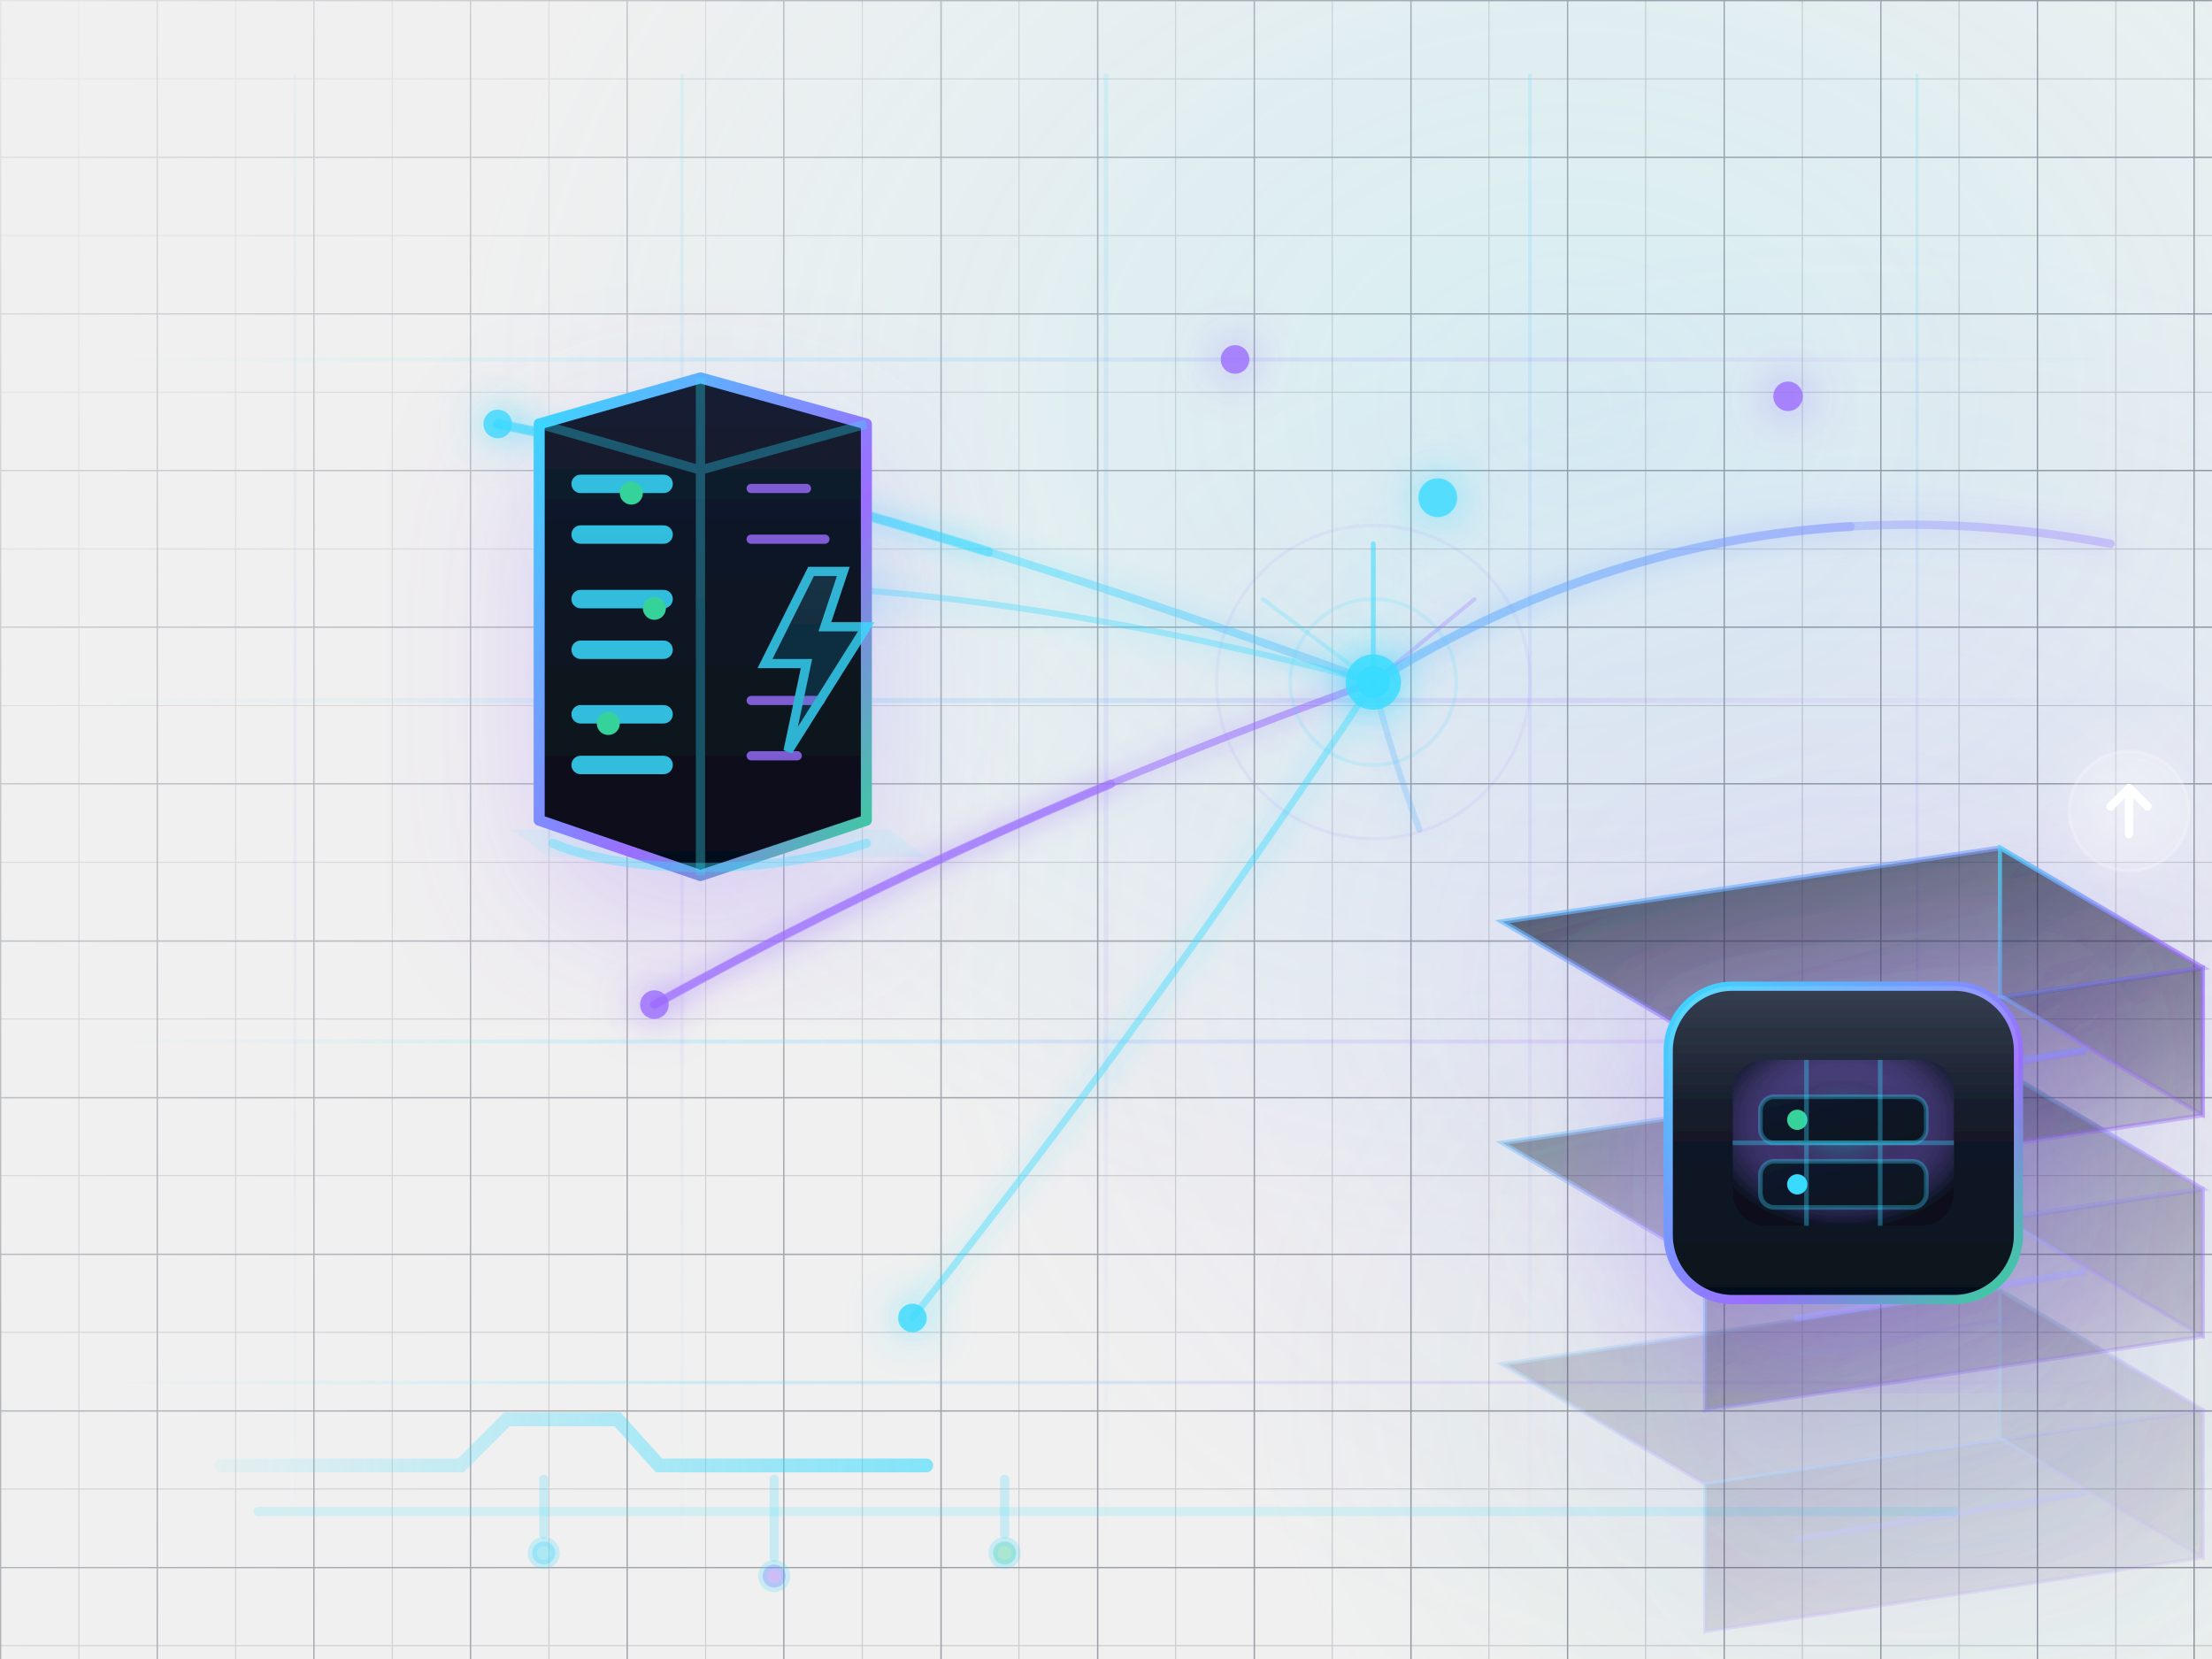
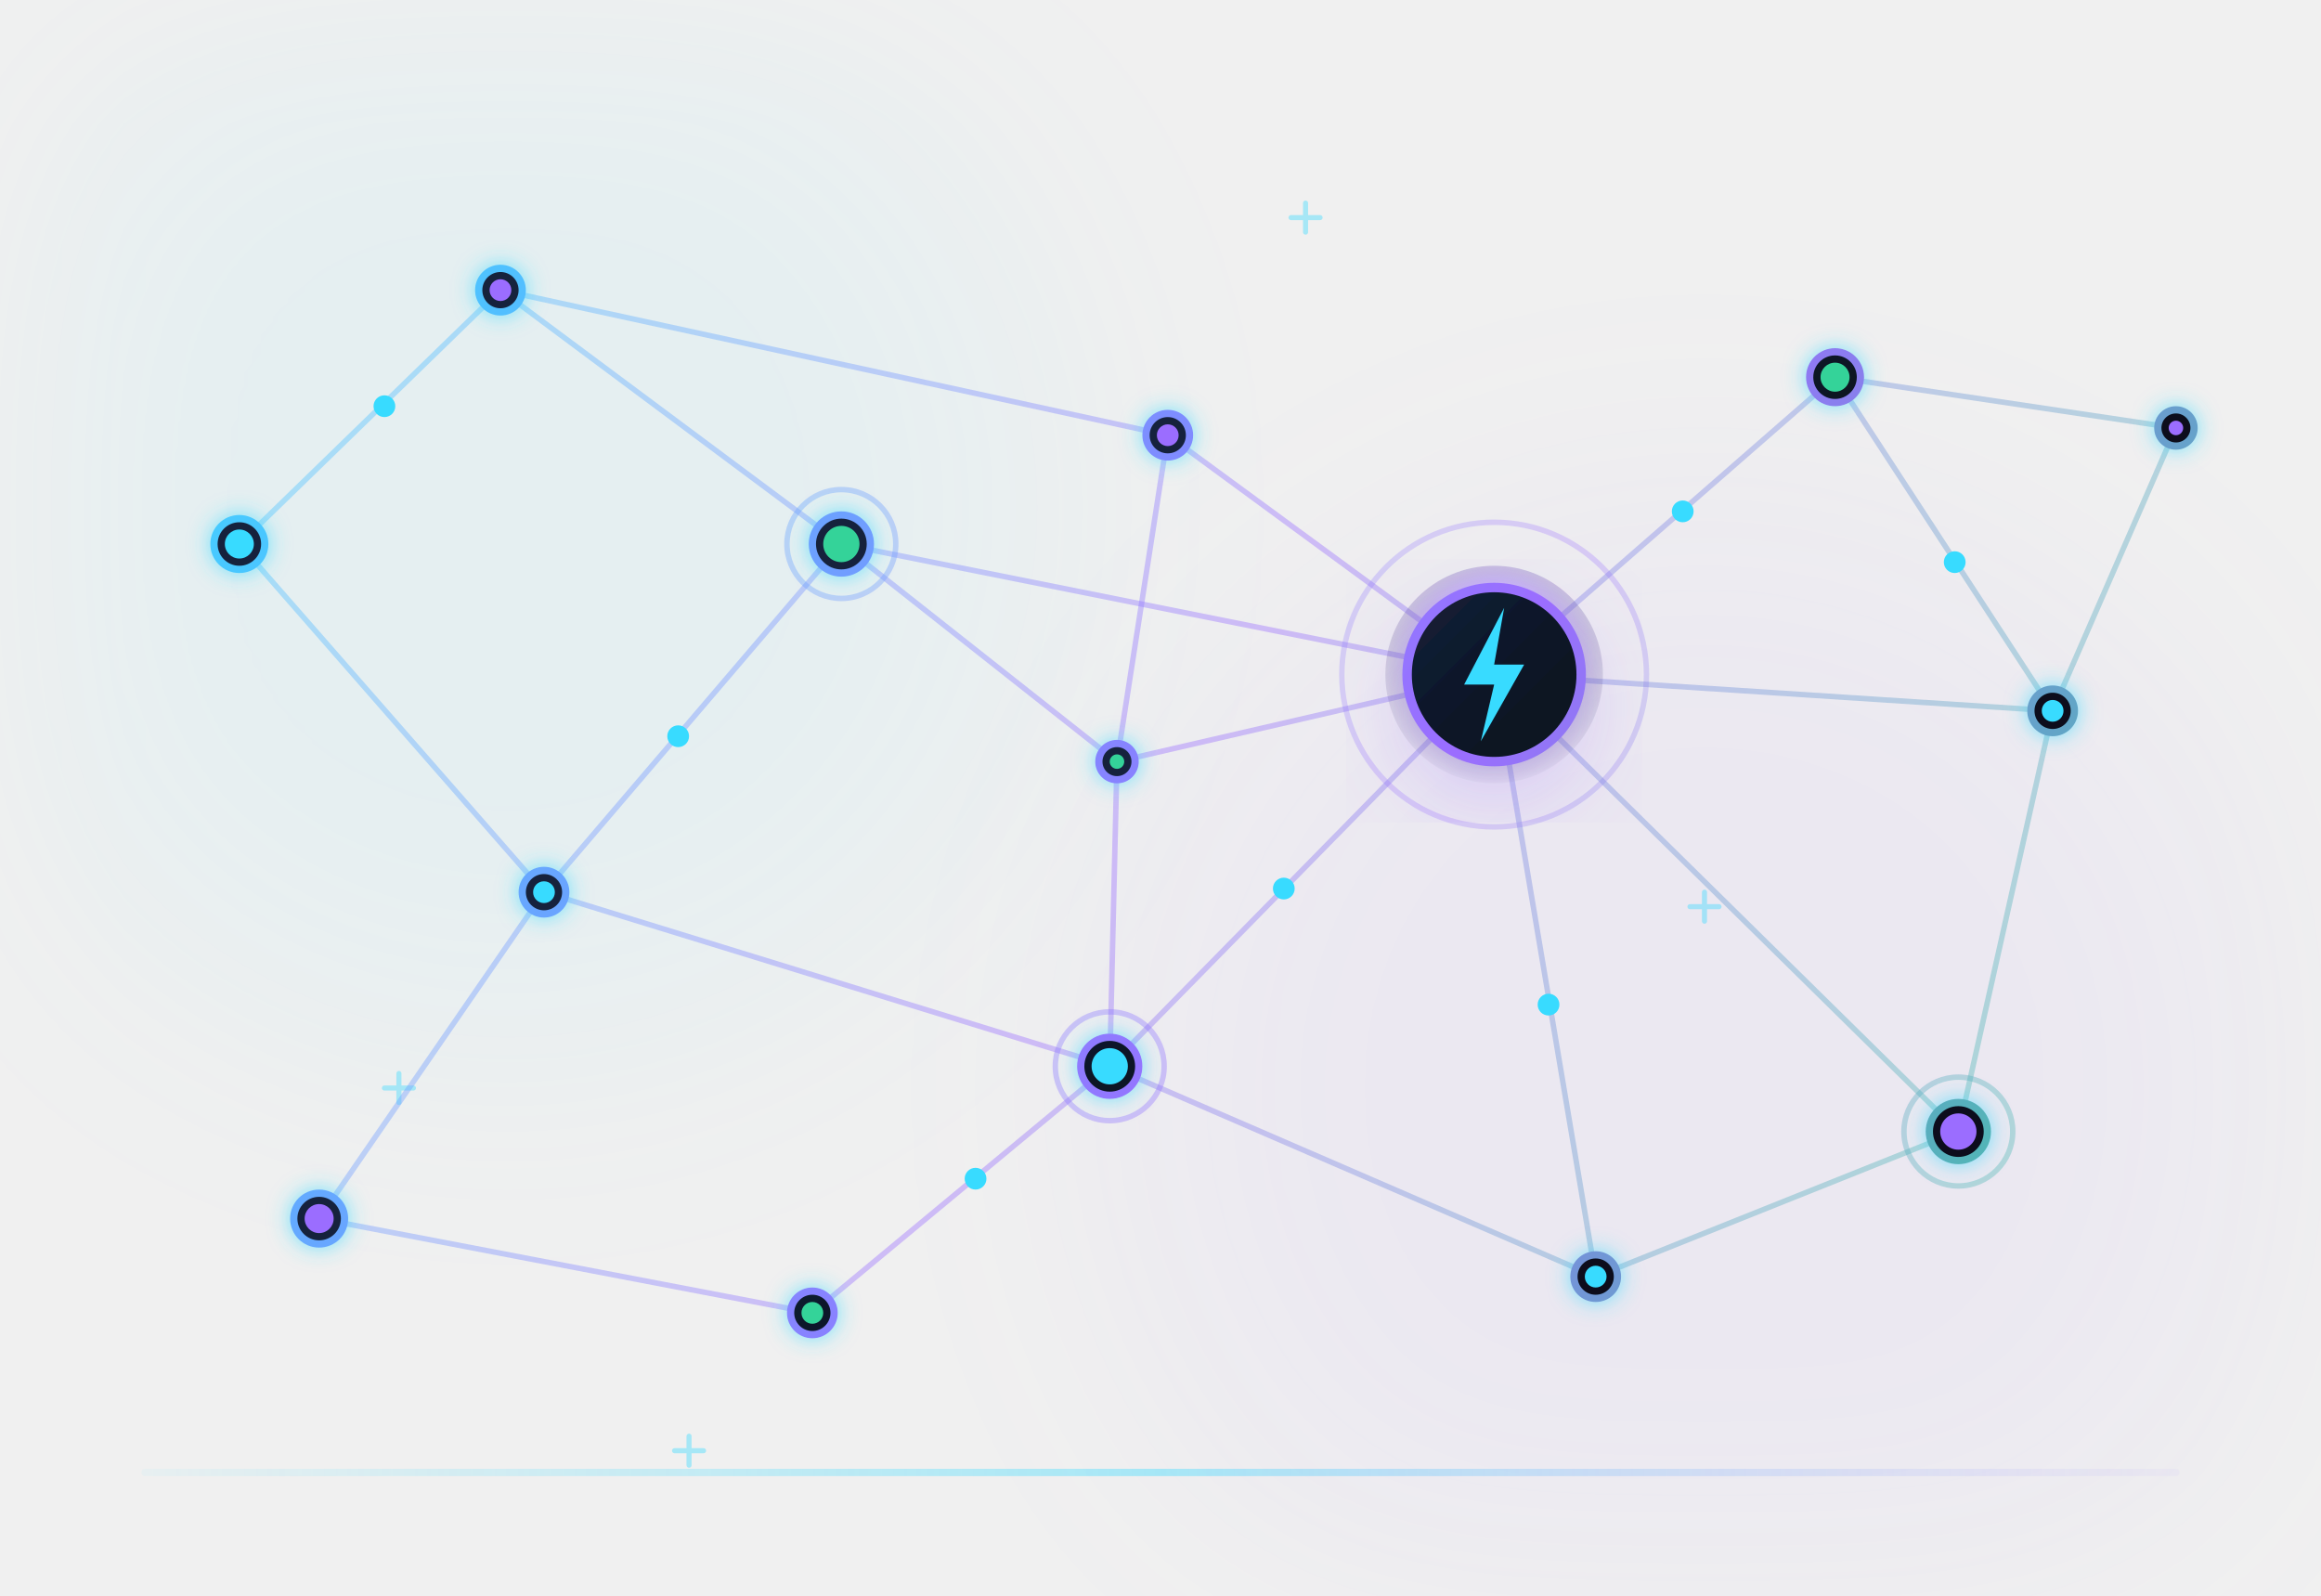
- <svg xmlns="http://www.w3.org/2000/svg" viewBox="0 0 480 360" fill="none">
+ <svg xmlns="http://www.w3.org/2000/svg" viewBox="0 0 640 440" fill="none">
  <defs>
-     <linearGradient id="brand" x1="0%" y1="0%" x2="100%" y2="100%">
+     <linearGradient id="md-body" x1="382" y1="156" x2="442" y2="216" gradientUnits="userSpaceOnUse">
+       <stop stop-color="#17243d" />
+       <stop offset=".55" stop-color="#0c1526" />
+       <stop offset="1" stop-color="#070f1c" />
+     </linearGradient>
+     <linearGradient id="md-edge" x1="40" y1="60" x2="600" y2="380" gradientUnits="userSpaceOnUse">
+       <stop stop-color="#38dbff" />
+       <stop offset=".6" stop-color="#9b6dff" />
+       <stop offset="1" stop-color="#34d399" />
+     </linearGradient>
+     <linearGradient id="md-bolt" x1="403" y1="168" x2="421" y2="204" gradientUnits="userSpaceOnUse">
+       <stop stop-color="#38dbff" />
+       <stop offset="1" stop-color="#9b6dff" />
+     </linearGradient>
+     <linearGradient id="md-line" x1="40" y1="60" x2="600" y2="380" gradientUnits="userSpaceOnUse">
+       <stop stop-color="#38dbff" />
+       <stop offset=".5" stop-color="#9b6dff" />
+       <stop offset="1" stop-color="#34d399" />
+     </linearGradient>
+     <radialGradient id="md-core" cx="50%" cy="42%" r="60%">
      <stop offset="0%" stop-color="#38dbff" />
-       <stop offset="62%" stop-color="#9b6dff" />
-       <stop offset="100%" stop-color="#34d399" />
+       <stop offset="55%" stop-color="#9b6dff" stop-opacity=".45" />
+       <stop offset="100%" stop-color="#0c1526" stop-opacity="0" />
+     </radialGradient>
+     <linearGradient id="md-horizon" x1="0" y1="0" x2="640" y2="0" gradientUnits="userSpaceOnUse">
+       <stop stop-color="#38dbff" stop-opacity="0" />
+       <stop offset=".5" stop-color="#38dbff" stop-opacity="0.4" />
+       <stop offset="1" stop-color="#9b6dff" stop-opacity="0" />
    </linearGradient>
-     <linearGradient id="panel" x1="0" y1="0" x2="0" y2="1">
-       <stop offset="0%" stop-color="#152033" />
-       <stop offset="52%" stop-color="#0b1220" />
-       <stop offset="100%" stop-color="#06111c" />
-     </linearGradient>
-     <linearGradient id="bay" x1="0" y1="0" x2="1" y2="1">
-       <stop offset="0%" stop-color="#111b2e" />
-       <stop offset="100%" stop-color="#08111d" />
-     </linearGradient>
-     <radialGradient id="core" cx="50%" cy="40%" r="62%">
-       <stop offset="0%" stop-color="#38dbff" stop-opacity="0.55" />
-       <stop offset="42%" stop-color="#9b6dff" stop-opacity="0.35" />
-       <stop offset="100%" stop-color="#06111c" />
-     </radialGradient>
-     <linearGradient id="glassHi" x1="0" y1="0" x2="0" y2="1">
-       <stop offset="0%" stop-color="#ffffff" stop-opacity="0.14" />
-       <stop offset="40%" stop-color="#ffffff" stop-opacity="0.03" />
-       <stop offset="100%" stop-color="#ffffff" stop-opacity="0" />
-     </linearGradient>
-     <radialGradient id="gC" cx="0" cy="0" r="1" gradientUnits="userSpaceOnUse" gradientTransform="translate(340 88) rotate(90) scale(190 240)">
-       <stop offset="0%" stop-color="#38dbff" stop-opacity="0.14" />
-       <stop offset="100%" stop-color="#38dbff" stop-opacity="0" />
-     </radialGradient>
-     <radialGradient id="gV" cx="0" cy="0" r="1" gradientUnits="userSpaceOnUse" gradientTransform="translate(400 210) rotate(90) scale(160 200)">
-       <stop offset="0%" stop-color="#9b6dff" stop-opacity="0.11" />
-       <stop offset="100%" stop-color="#9b6dff" stop-opacity="0" />
-     </radialGradient>
-     <radialGradient id="gE" cx="0" cy="0" r="1" gradientUnits="userSpaceOnUse" gradientTransform="translate(420 300) rotate(90) scale(120 150)">
-       <stop offset="0%" stop-color="#34d399" stop-opacity="0.09" />
-       <stop offset="100%" stop-color="#34d399" stop-opacity="0" />
-     </radialGradient>
-     <pattern id="majorGrid" width="34" height="34" patternUnits="userSpaceOnUse">
-       <path d="M34 0H0V34" stroke="#2A3548" stroke-opacity="0.42" stroke-width="0.6" />
-     </pattern>
-     <pattern id="minorGrid" width="17" height="17" patternUnits="userSpaceOnUse">
-       <path d="M17 0H0V17" stroke="#1A2235" stroke-opacity="0.28" stroke-width="0.45" />
-     </pattern>
-     <linearGradient id="gridFade" x1="0" y1="0" x2="480" y2="360" gradientUnits="userSpaceOnUse">
-       <stop offset="0%" stop-color="white" stop-opacity="0.12" />
-       <stop offset="22%" stop-color="white" stop-opacity="0.55" />
-       <stop offset="48%" stop-color="white" stop-opacity="0.82" />
-       <stop offset="72%" stop-color="white" stop-opacity="0.95" />
-       <stop offset="100%" stop-color="white" />
-     </linearGradient>
-     <mask id="gridMask">
-       <rect width="480" height="360" fill="url(#gridFade)" />
-     </mask>
-     <linearGradient id="brandH" x1="20" y1="0" x2="460" y2="0" gradientUnits="userSpaceOnUse">
-       <stop offset="0%" stop-color="#38dbff" stop-opacity="0" />
-       <stop offset="28%" stop-color="#38dbff" stop-opacity="0.38" />
-       <stop offset="70%" stop-color="#9b6dff" stop-opacity="0.26" />
-       <stop offset="100%" stop-color="#9b6dff" stop-opacity="0" />
-     </linearGradient>
-     <linearGradient id="brandV" x1="0" y1="16" x2="0" y2="344" gradientUnits="userSpaceOnUse">
-       <stop offset="0%" stop-color="#38dbff" stop-opacity="0.34" />
-       <stop offset="58%" stop-color="#9b6dff" stop-opacity="0.2" />
-       <stop offset="100%" stop-color="#38dbff" stop-opacity="0" />
-     </linearGradient>
-     <linearGradient id="arcGrad" x1="60" y1="72" x2="460" y2="168" gradientUnits="userSpaceOnUse">
-       <stop offset="0%" stop-color="#38dbff" stop-opacity="0.78" />
-       <stop offset="42%" stop-color="#38dbff" stop-opacity="0.68" />
-       <stop offset="100%" stop-color="#9b6dff" stop-opacity="0.64" />
-     </linearGradient>
-     <linearGradient id="railGrad" x1="40" y1="0" x2="440" y2="0" gradientUnits="userSpaceOnUse">
-       <stop offset="0%" stop-color="#38dbff" stop-opacity="0.05" />
-       <stop offset="50%" stop-color="#38dbff" />
-       <stop offset="100%" stop-color="#9b6dff" stop-opacity="0.1" />
-     </linearGradient>
-     <linearGradient id="isoTop" x1="0" y1="0" x2="1" y2="1" gradientUnits="objectBoundingBox">
-       <stop offset="0%" stop-color="#11223A" stop-opacity="0.88" />
-       <stop offset="100%" stop-color="#0A1526" stop-opacity="0.28" />
-     </linearGradient>
-     <linearGradient id="isoFace" x1="0" y1="0" x2="1" y2="1" gradientUnits="objectBoundingBox">
-       <stop offset="0%" stop-color="#0F1D32" stop-opacity="0.76" />
-       <stop offset="100%" stop-color="#2A123B" stop-opacity="0.16" />
-     </linearGradient>
-     <linearGradient id="isoSide" x1="0" y1="0" x2="1" y2="1" gradientUnits="objectBoundingBox">
-       <stop offset="0%" stop-color="#0E2438" stop-opacity="0.32" />
-       <stop offset="100%" stop-color="#1B1033" stop-opacity="0.14" />
-     </linearGradient>
-     <linearGradient id="isoStroke" x1="0" y1="0" x2="1" y2="1" gradientUnits="objectBoundingBox">
-       <stop offset="0%" stop-color="#38dbff" stop-opacity="0.7" />
-       <stop offset="58%" stop-color="#9b6dff" stop-opacity="0.58" />
-       <stop offset="100%" stop-color="#9b6dff" stop-opacity="0.34" />
-     </linearGradient>
-     <filter id="glow" x="-200%" y="-200%" width="500%" height="500%">
-       <feGaussianBlur stdDeviation="5" result="b" />
-       <feMerge>
-         <feMergeNode in="b" />
-         <feMergeNode in="SourceGraphic" />
-       </feMerge>
+     <filter id="md-glow" x="-35%" y="-35%" width="170%" height="170%" color-interpolation-filters="sRGB">
+       <feDropShadow dx="0" dy="0" stdDeviation="4.5" flood-color="#38dbff" flood-opacity=".55" />
+       <feDropShadow dx="0" dy="9" stdDeviation="13" flood-color="#9b6dff" flood-opacity=".3" />
    </filter>
-     <filter id="arcGlow" x="-100%" y="-100%" width="300%" height="300%">
-       <feGaussianBlur stdDeviation="3" result="b" />
-       <feMerge>
-         <feMergeNode in="b" />
-         <feMergeNode in="SourceGraphic" />
-       </feMerge>
+     <filter id="md-nglow" x="-140%" y="-140%" width="380%" height="380%" color-interpolation-filters="sRGB">
+       <feDropShadow dx="0" dy="0" stdDeviation="3" flood-color="#38dbff" flood-opacity="0.7" />
    </filter>
-     <filter id="depth" x="-30%" y="-30%" width="160%" height="160%" color-interpolation-filters="sRGB">
-       <feDropShadow dx="0" dy="0" stdDeviation="4" flood-color="#38dbff" flood-opacity="0.48" />
-       <feDropShadow dx="0" dy="12" stdDeviation="16" flood-color="#9b6dff" flood-opacity="0.28" />
+     <filter id="md-bloom" x="-100%" y="-100%" width="300%" height="300%">
+       <feGaussianBlur stdDeviation="36" />
    </filter>
-     <filter id="bloom" x="-120%" y="-120%" width="340%" height="340%">
-       <feGaussianBlur stdDeviation="22" />
-     </filter>
-     <style>
-       .tw{animation:tw 3.2s ease-in-out infinite}
-       .tw2{animation:tw 5.2s ease-in-out infinite}
-       .tw3{animation:tw 4.4s ease-in-out infinite}
-       .landing{animation:landing 4.6s ease-in-out infinite}
-       .energy{fill:none;stroke-linecap:round;stroke-dasharray:110 720;animation:flow 11s linear infinite}
-       @keyframes tw{0%,100%{opacity:1}50%{opacity:.2}}
-       @keyframes landing{0%,100%{opacity:1}50%{opacity:.18}}
-       @keyframes flow{from{stroke-dashoffset:830}to{stroke-dashoffset:0}}
-     </style>
  </defs>
-   <rect width="480" height="360" fill="url(#gC)" />
-   <rect width="480" height="360" fill="url(#gV)" />
-   <rect width="480" height="360" fill="url(#gE)" />
-   <g mask="url(#gridMask)">
-     <rect width="480" height="360" fill="url(#majorGrid)" opacity="0.8" />
-     <rect width="480" height="360" fill="url(#minorGrid)" opacity="0.68" />
-     <g opacity="0.66">
-       <path d="M20 78H460" stroke="url(#brandH)" stroke-width="0.88" />
-       <path d="M20 152H460" stroke="url(#brandH)" stroke-width="1.05" />
-       <path d="M20 226H460" stroke="url(#brandH)" stroke-width="0.88" />
-       <path d="M20 300H460" stroke="url(#brandH)" stroke-width="0.7" />
-     </g>
-     <g opacity="0.58">
-       <path d="M64 16V344" stroke="url(#brandV)" stroke-width="0.64" />
-       <path d="M148 16V344" stroke="url(#brandV)" stroke-width="0.78" />
-       <path d="M240 16V344" stroke="url(#brandV)" stroke-width="1.0" />
-       <path d="M332 16V344" stroke="url(#brandV)" stroke-width="0.82" />
-       <path d="M416 16V344" stroke="url(#brandV)" stroke-width="0.64" />
-     </g>
+   <circle cx="140" cy="140" r="150" fill="#38dbff" opacity=".06" filter="url(#md-bloom)" />
+   <circle cx="470" cy="300" r="160" fill="#9b6dff" opacity=".06" filter="url(#md-bloom)" />
+   <path d="M106 300h8M110 296v8" stroke="#38dbff" stroke-opacity="0.4" stroke-width="1.4" stroke-linecap="round" />
+   <path d="M356 60h8M360 56v8" stroke="#38dbff" stroke-opacity="0.4" stroke-width="1.4" stroke-linecap="round" />
+   <path d="M466 250h8M470 246v8" stroke="#38dbff" stroke-opacity="0.4" stroke-width="1.4" stroke-linecap="round" />
+   <path d="M186 400h8M190 396v8" stroke="#38dbff" stroke-opacity="0.4" stroke-width="1.4" stroke-linecap="round" />
+   <g stroke="url(#md-line)" stroke-opacity="0.4" stroke-width="1.5">
+     <line x1="66" y1="150" x2="138" y2="80" />
+     <line x1="66" y1="150" x2="150" y2="246" />
+     <line x1="138" y1="80" x2="232" y2="150" />
+     <line x1="138" y1="80" x2="322" y2="120" />
+     <line x1="232" y1="150" x2="150" y2="246" />
+     <line x1="232" y1="150" x2="308" y2="210" />
+     <line x1="150" y1="246" x2="88" y2="336" />
+     <line x1="88" y1="336" x2="224" y2="362" />
+     <line x1="224" y1="362" x2="306" y2="294" />
+     <line x1="150" y1="246" x2="306" y2="294" />
+     <line x1="306" y1="294" x2="308" y2="210" />
+     <line x1="306" y1="294" x2="440" y2="352" />
+     <line x1="322" y1="120" x2="308" y2="210" />
+     <line x1="412" y1="186" x2="322" y2="120" />
+     <line x1="412" y1="186" x2="308" y2="210" />
+     <line x1="412" y1="186" x2="506" y2="104" />
+     <line x1="412" y1="186" x2="306" y2="294" />
+     <line x1="412" y1="186" x2="566" y2="196" />
+     <line x1="412" y1="186" x2="440" y2="352" />
+     <line x1="412" y1="186" x2="232" y2="150" />
+     <line x1="506" y1="104" x2="566" y2="196" />
+     <line x1="506" y1="104" x2="600" y2="118" />
+     <line x1="566" y1="196" x2="540" y2="312" />
+     <line x1="540" y1="312" x2="440" y2="352" />
+     <line x1="566" y1="196" x2="600" y2="118" />
+     <line x1="540" y1="312" x2="412" y2="186" />
  </g>
-   <g opacity="0.72">
-     <path d="M48 318h52l10-10h24l9 10h58" stroke="url(#railGrad)" stroke-width="3" stroke-linecap="round" />
-     <path d="M56 328h368" stroke="#38dbff" stroke-opacity="0.22" stroke-width="2" stroke-linecap="round" />
-     <g stroke="#38dbff" stroke-opacity="0.3" stroke-width="2" stroke-linecap="round">
-       <path d="M118 321v12M168 321v17M218 321v12" />
-       <circle cx="118" cy="337" r="2.5" fill="#38dbff" fill-opacity="0.5" />
-       <circle cx="168" cy="342" r="2.5" fill="#9b6dff" fill-opacity="0.55" />
-       <circle cx="218" cy="337" r="2.5" fill="#34d399" fill-opacity="0.5" />
-     </g>
-   </g>
-   <g filter="url(#glow)" opacity="0.82">
-     <circle cx="108" cy="92" r="3.1" fill="#38dbff" class="tw" />
-     <circle cx="142" cy="218" r="3.1" fill="#9b6dff" class="tw2" />
-     <circle cx="198" cy="286" r="3.1" fill="#38dbff" class="tw3" />
-     <circle cx="186" cy="128" r="3.1" fill="#38dbff" class="tw" />
-     <circle cx="268" cy="78" r="3.1" fill="#9b6dff" class="tw2" />
-     <circle cx="312" cy="108" r="4.2" fill="#38dbff" class="landing" />
-     <circle cx="388" cy="86" r="3.2" fill="#9b6dff" class="tw3" />
-   </g>
-   <g fill="none" stroke-linecap="round" filter="url(#arcGlow)">
-     <path d="M108 92 Q188 108 298 148" stroke="url(#arcGrad)" stroke-width="1.75" stroke-opacity="0.62" />
-     <path d="M142 218 Q214 178 298 148" stroke="#9b6dff" stroke-width="1.58" stroke-opacity="0.52" />
-     <path d="M198 286 Q252 218 298 148" stroke="#38dbff" stroke-width="1.48" stroke-opacity="0.42" />
-     <path d="M186 128 Q238 132 298 148" stroke="#38dbff" stroke-width="1.34" stroke-opacity="0.36" />
-     <path d="M298 148 Q372 102 458 118" stroke="url(#arcGrad)" stroke-width="1.82" stroke-opacity="0.5" />
-     <path d="M298 148 Q302 164 308 180" stroke="url(#arcGrad)" stroke-width="1.34" stroke-opacity="0.4" />
-     <path class="energy" d="M108 92 Q188 108 298 148" stroke="url(#arcGrad)" stroke-width="2.2" stroke-opacity="0.62" />
-     <path class="energy" d="M142 218 Q214 178 298 148" stroke="#9b6dff" stroke-width="1.95" stroke-opacity="0.48" style="animation-delay:4s;animation-duration:14s" />
-     <path class="energy" d="M298 148 Q372 102 458 118" stroke="url(#arcGrad)" stroke-width="2" stroke-opacity="0.45" style="animation-delay:2s;animation-duration:13s" />
-   </g>
-   <g filter="url(#glow)">
-     <line x1="298" y1="148" x2="298" y2="118" stroke="#38dbff" stroke-width="1.05" stroke-opacity="0.54" stroke-linecap="round" />
-     <line x1="298" y1="148" x2="320" y2="130" stroke="#9b6dff" stroke-width="0.86" stroke-opacity="0.28" stroke-linecap="round" />
-     <line x1="298" y1="148" x2="274" y2="130" stroke="#38dbff" stroke-width="0.86" stroke-opacity="0.22" stroke-linecap="round" />
-   </g>
-   <circle cx="298" cy="148" r="6" fill="#38dbff" fill-opacity="0.82" filter="url(#glow)" class="landing" />
-   <circle cx="298" cy="148" r="3.5" fill="#38dbff" opacity="0.94" />
-   <circle cx="298" cy="148" r="18" fill="none" stroke="#38dbff" stroke-opacity="0.14" stroke-width="0.8" />
-   <circle cx="298" cy="148" r="34" fill="none" stroke="#9b6dff" stroke-opacity="0.08" stroke-width="0.7" />
-   <g transform="translate(308 158)" filter="url(#depth)">
-     <g opacity="0.28" transform="translate(0 96)">
-       <path d="M18 42L126 26L170 52L62 68Z" fill="url(#isoTop)" stroke="url(#isoStroke)" stroke-width="0.946" />
-       <path d="M62 68L170 52V84L62 100Z" fill="url(#isoFace)" stroke="url(#isoStroke)" stroke-width="0.817" />
-       <path d="M126 26L170 52V84L126 58Z" fill="url(#isoSide)" stroke="url(#isoStroke)" stroke-width="0.774" />
-       <path d="M82 80L144 70" stroke="url(#brand)" stroke-opacity="0.72" stroke-width="1.419" stroke-linecap="round" />
-       <path d="M82 88L128 80" stroke="url(#brand)" stroke-opacity="0.24" stroke-width="0.74" stroke-linecap="round" />
-     </g>
-     <g opacity="0.56" transform="translate(0 48)">
-       <path d="M18 42L126 26L170 52L62 68Z" fill="url(#isoTop)" stroke="url(#isoStroke)" stroke-width="1.012" />
-       <path d="M62 68L170 52V84L62 100Z" fill="url(#isoFace)" stroke="url(#isoStroke)" stroke-width="0.874" />
-       <path d="M126 26L170 52V84L126 58Z" fill="url(#isoSide)" stroke="url(#isoStroke)" stroke-width="0.828" />
-       <path d="M82 80L144 70" stroke="url(#brand)" stroke-opacity="0.72" stroke-width="1.518" stroke-linecap="round" />
-       <path d="M82 88L128 80" stroke="url(#brand)" stroke-opacity="0.24" stroke-width="0.791" stroke-linecap="round" />
-     </g>
-     <g opacity="0.94">
-       <g opacity="0.94" transform="translate(0 0)">
-         <path d="M18 42L126 26L170 52L62 68Z" fill="url(#isoTop)" stroke="url(#isoStroke)" stroke-width="1.1" />
-         <path d="M62 68L170 52V84L62 100Z" fill="url(#isoFace)" stroke="url(#isoStroke)" stroke-width="0.95" />
-         <path d="M126 26L170 52V84L126 58Z" fill="url(#isoSide)" stroke="url(#isoStroke)" stroke-width="0.9" />
-         <path d="M82 80L144 70" stroke="url(#brand)" stroke-opacity="0.72" stroke-width="1.65" stroke-linecap="round" />
-         <path d="M82 88L128 80" stroke="url(#brand)" stroke-opacity="0.24" stroke-width="0.86" stroke-linecap="round" />
-       </g>
-     </g>
-     <g opacity="0.98" filter="url(#glow)" transform="translate(154 18)">
-       <circle cx="0" cy="0" r="13" fill="#FFFFFF" fill-opacity="0.14" stroke="#FFFFFF" stroke-opacity="0.2" stroke-width="0.7" />
-       <path d="M0 5V-5M0 -5L-4 -1M0 -5L4 -1" stroke="#FFFFFF" stroke-width="1.8" stroke-linecap="round" stroke-linejoin="round" />
-     </g>
-   </g>
-   <g filter="url(#depth)" transform="translate(88 72)">
-     <path d="M23 108h82l8 6H31l-8-6Z" fill="#38dbff" fill-opacity="0.1" />
-     <path d="M29 20 64 10l36 10v86l-36 12-35-12V20Z" fill="url(#panel)" stroke="url(#brand)" stroke-width="2.4" stroke-linejoin="round" />
-     <path d="M64 10v108M29 20l35 10 36-10" stroke="#38dbff" stroke-opacity="0.32" stroke-width="2" />
-     <path d="M38 33h18M38 44h18M38 58h18M38 69h18M38 83h18M38 94h18" stroke="#38dbff" stroke-width="4" stroke-linecap="round" opacity="0.85" />
-     <g fill="#34d399">
-       <circle cx="49" cy="35" r="2.5" />
-       <circle cx="54" cy="60" r="2.5" />
-       <circle cx="44" cy="85" r="2.5" />
-     </g>
-     <g stroke="#9b6dff" stroke-width="2" stroke-linecap="round" opacity="0.8">
-       <path d="M75 34h12M75 45h16M75 80h15M75 92h10" />
-       <path d="M88 52 78 72h9l-4 19 17-27h-9l4-12h-7Z" fill="#38dbff" fill-opacity="0.18" stroke="#38dbff" />
-     </g>
-     <path d="M32 111c16 7 47 7 68 0" stroke="#38dbff" stroke-opacity="0.38" stroke-width="2" stroke-linecap="round" />
-   </g>
-   <g filter="url(#depth)" transform="translate(400 248)">
-     <rect x="-38" y="-34" width="76" height="68" rx="14" fill="url(#panel)" stroke="url(#brand)" stroke-width="2" />
-     <rect x="-38" y="-34" width="76" height="68" rx="14" fill="url(#glassHi)" />
-     <rect x="-24" y="-18" width="48" height="36" rx="7" fill="url(#core)" opacity="0.85" />
-     <rect x="-18" y="-10" width="36" height="10" rx="3" fill="url(#bay)" stroke="#38dbff" stroke-opacity="0.32" stroke-width="1" />
-     <rect x="-18" y="4" width="36" height="10" rx="3" fill="url(#bay)" stroke="#38dbff" stroke-opacity="0.32" stroke-width="1" />
-     <circle cx="-10" cy="-5" r="2.2" fill="#34d399" />
-     <circle cx="-10" cy="9" r="2.2" fill="#38dbff" />
-     <g stroke="#38dbff" stroke-opacity="0.35" stroke-width="1">
-       <path d="M-8 -18V18M8 -18V18M-24 0H24" />
-     </g>
-   </g>
+   <circle cx="464" cy="141" r="3" fill="#38dbff" />
+   <circle cx="354" cy="245" r="3" fill="#38dbff" />
+   <circle cx="187" cy="203" r="3" fill="#38dbff" />
+   <circle cx="269" cy="325" r="3" fill="#38dbff" />
+   <circle cx="106" cy="112" r="3" fill="#38dbff" />
+   <circle cx="427" cy="277" r="3" fill="#38dbff" />
+   <circle cx="539" cy="155" r="3" fill="#38dbff" />
+   <circle cx="412" cy="186" r="42" stroke="url(#md-edge)" stroke-opacity=".28" stroke-width="1.5" fill="none" />
+   <circle cx="412" cy="186" r="30" fill="url(#md-core)" />
+   <circle cx="412" cy="186" r="24" fill="url(#md-body)" stroke="url(#md-edge)" stroke-width="2.6" filter="url(#md-glow)" />
+   <path transform="translate(412,186) scale(0.92)" d="M3 -20 L-9 3 L0 3 L-4 20 L9 -3 L0 -3 Z" fill="url(#md-bolt)" />
+   <circle cx="66" cy="150" r="7" fill="url(#md-body)" stroke="url(#md-edge)" stroke-width="2" filter="url(#md-nglow)" />
+   <circle cx="66" cy="150" r="4" fill="#38dbff" />
+   <circle cx="138" cy="80" r="6" fill="url(#md-body)" stroke="url(#md-edge)" stroke-width="2" filter="url(#md-nglow)" />
+   <circle cx="138" cy="80" r="3" fill="#9b6dff" />
+   <circle cx="232" cy="150" r="15" stroke="url(#md-edge)" stroke-opacity=".38" stroke-width="1.5" fill="none" />
+   <circle cx="232" cy="150" r="8" fill="url(#md-body)" stroke="url(#md-edge)" stroke-width="2" filter="url(#md-nglow)" />
+   <circle cx="232" cy="150" r="5" fill="#34d399" />
+   <circle cx="150" cy="246" r="6" fill="url(#md-body)" stroke="url(#md-edge)" stroke-width="2" filter="url(#md-nglow)" />
+   <circle cx="150" cy="246" r="3" fill="#38dbff" />
+   <circle cx="88" cy="336" r="7" fill="url(#md-body)" stroke="url(#md-edge)" stroke-width="2" filter="url(#md-nglow)" />
+   <circle cx="88" cy="336" r="4" fill="#9b6dff" />
+   <circle cx="224" cy="362" r="6" fill="url(#md-body)" stroke="url(#md-edge)" stroke-width="2" filter="url(#md-nglow)" />
+   <circle cx="224" cy="362" r="3" fill="#34d399" />
+   <circle cx="306" cy="294" r="15" stroke="url(#md-edge)" stroke-opacity=".38" stroke-width="1.5" fill="none" />
+   <circle cx="306" cy="294" r="8" fill="url(#md-body)" stroke="url(#md-edge)" stroke-width="2" filter="url(#md-nglow)" />
+   <circle cx="306" cy="294" r="5" fill="#38dbff" />
+   <circle cx="322" cy="120" r="6" fill="url(#md-body)" stroke="url(#md-edge)" stroke-width="2" filter="url(#md-nglow)" />
+   <circle cx="322" cy="120" r="3" fill="#9b6dff" />
+   <circle cx="308" cy="210" r="5" fill="url(#md-body)" stroke="url(#md-edge)" stroke-width="2" filter="url(#md-nglow)" />
+   <circle cx="308" cy="210" r="2" fill="#34d399" />
+   <circle cx="506" cy="104" r="7" fill="url(#md-body)" stroke="url(#md-edge)" stroke-width="2" filter="url(#md-nglow)" />
+   <circle cx="506" cy="104" r="4" fill="#34d399" />
+   <circle cx="566" cy="196" r="6" fill="url(#md-body)" stroke="url(#md-edge)" stroke-width="2" filter="url(#md-nglow)" />
+   <circle cx="566" cy="196" r="3" fill="#38dbff" />
+   <circle cx="540" cy="312" r="15" stroke="url(#md-edge)" stroke-opacity=".38" stroke-width="1.5" fill="none" />
+   <circle cx="540" cy="312" r="8" fill="url(#md-body)" stroke="url(#md-edge)" stroke-width="2" filter="url(#md-nglow)" />
+   <circle cx="540" cy="312" r="5" fill="#9b6dff" />
+   <circle cx="440" cy="352" r="6" fill="url(#md-body)" stroke="url(#md-edge)" stroke-width="2" filter="url(#md-nglow)" />
+   <circle cx="440" cy="352" r="3" fill="#38dbff" />
+   <circle cx="600" cy="118" r="5" fill="url(#md-body)" stroke="url(#md-edge)" stroke-width="2" filter="url(#md-nglow)" />
+   <circle cx="600" cy="118" r="2" fill="#9b6dff" />
+   <path d="M40 406H600" stroke="url(#md-horizon)" stroke-width="2" stroke-linecap="round" />
</svg>
